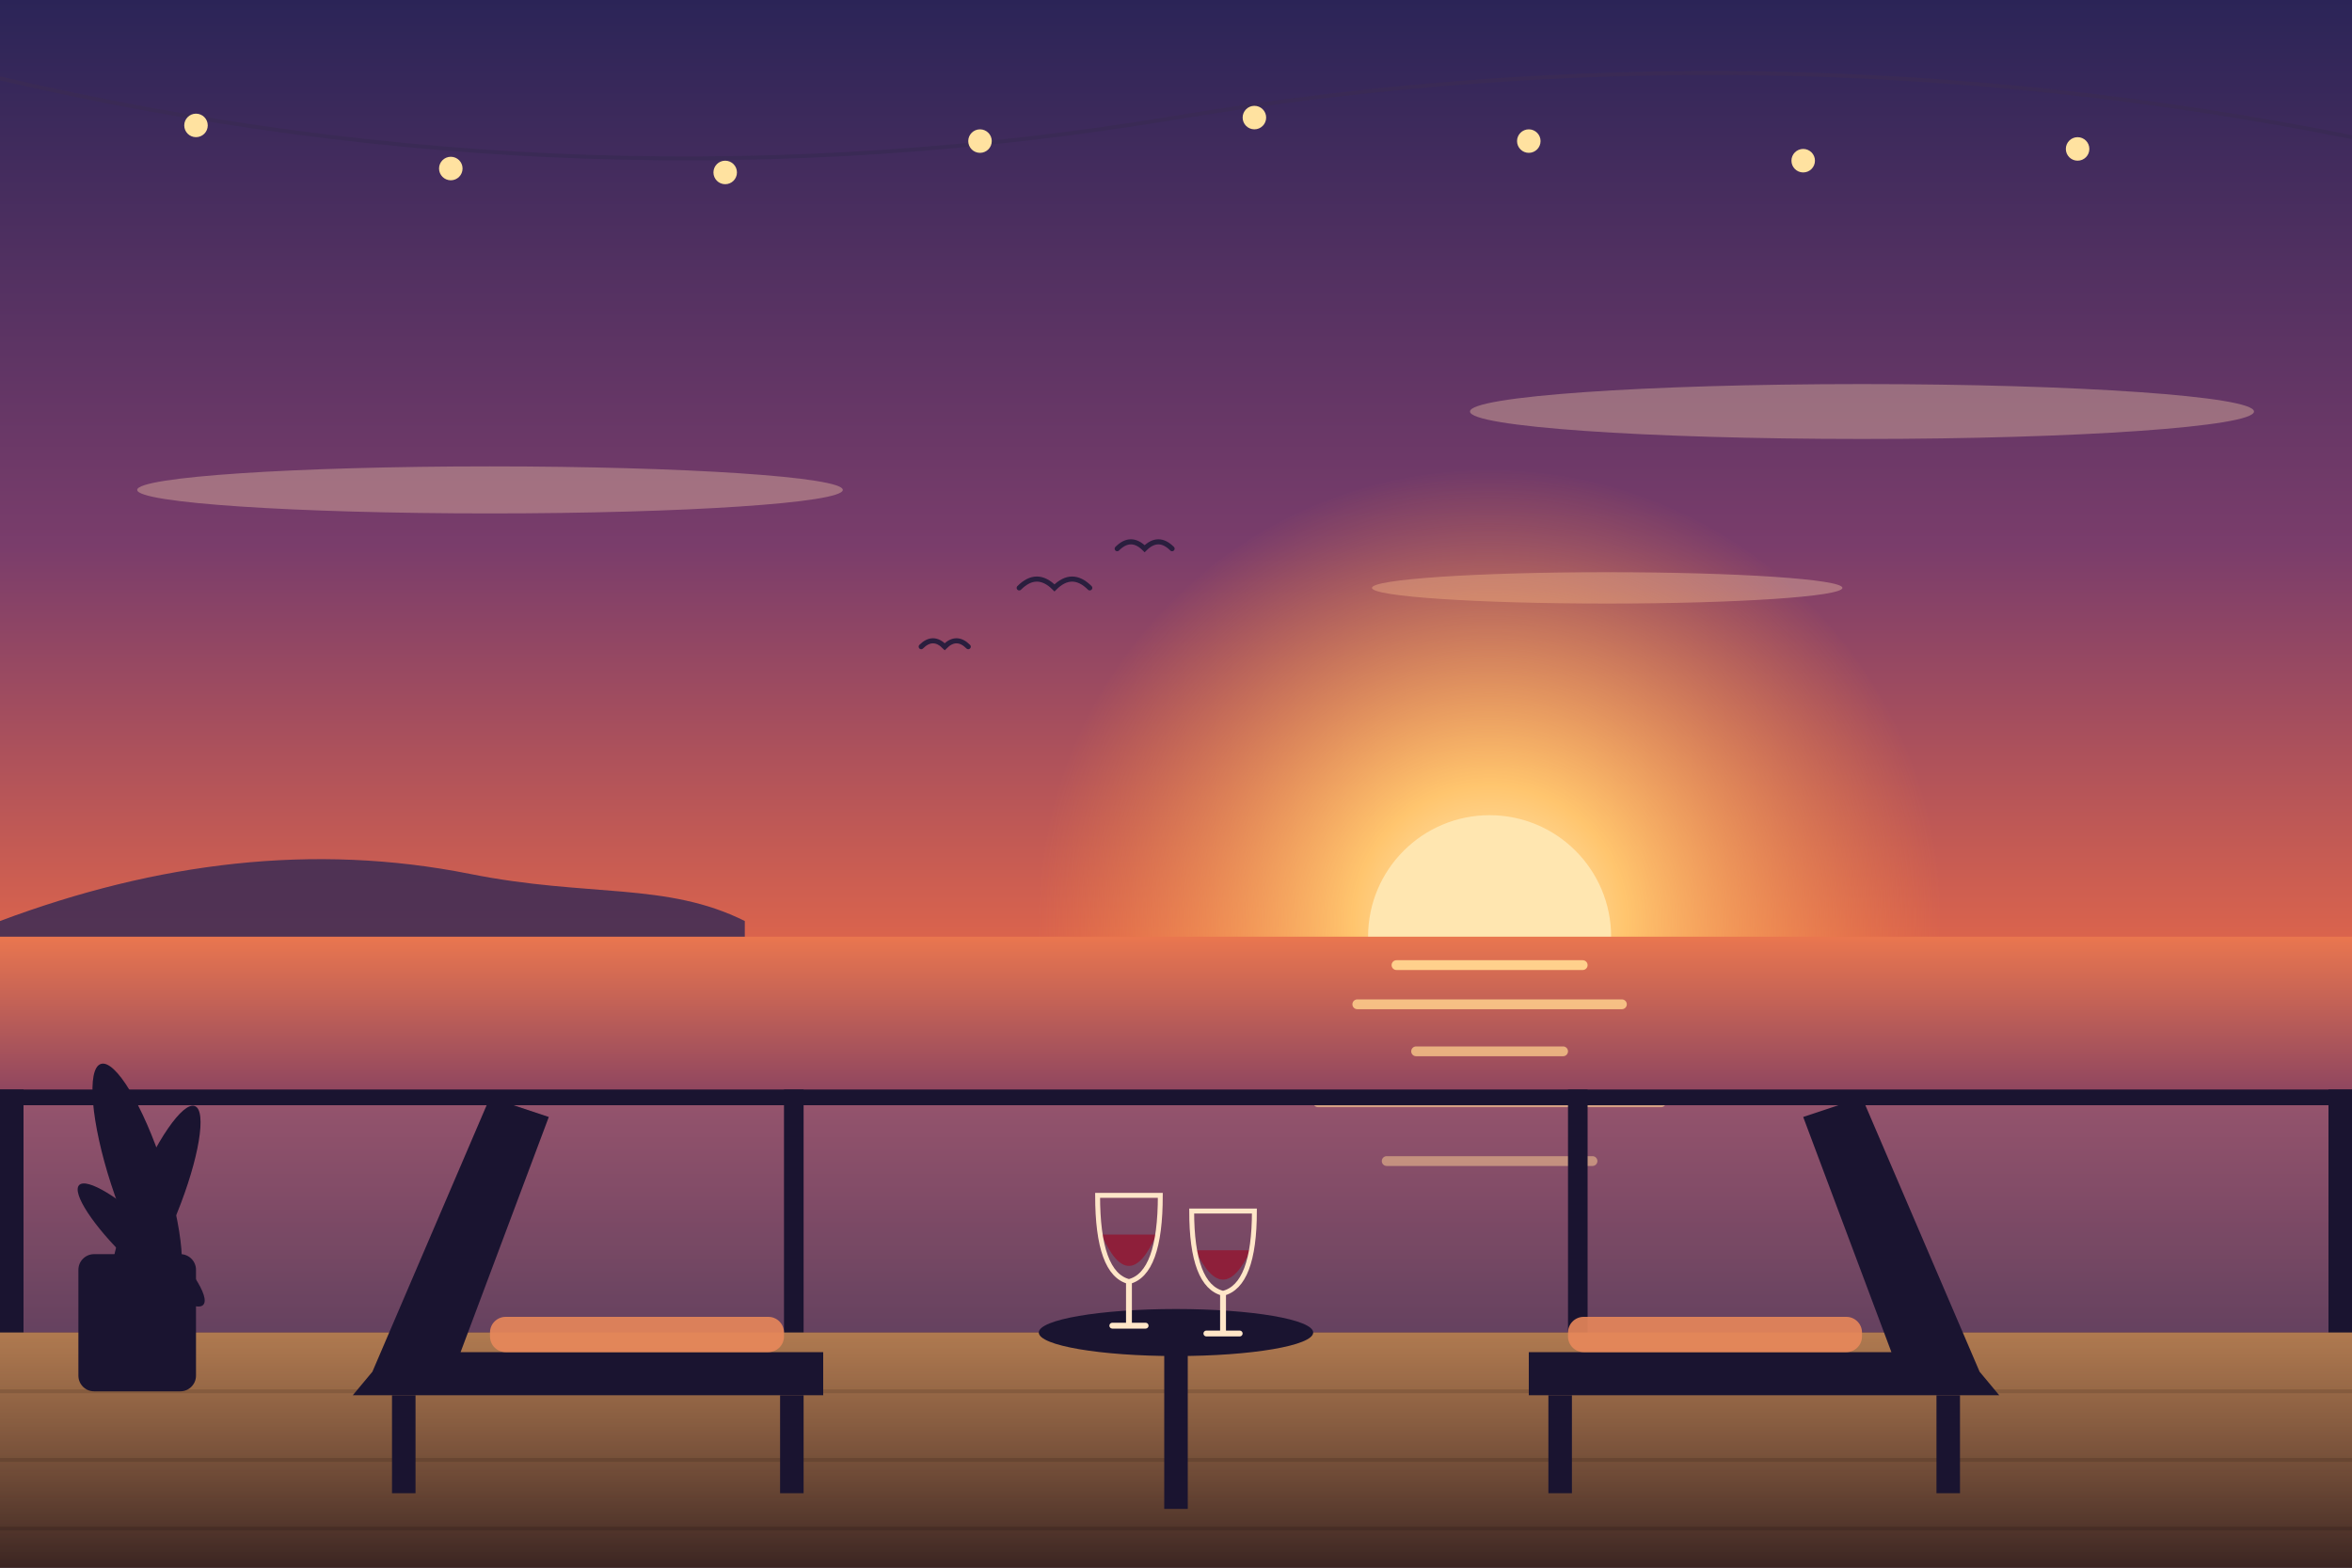
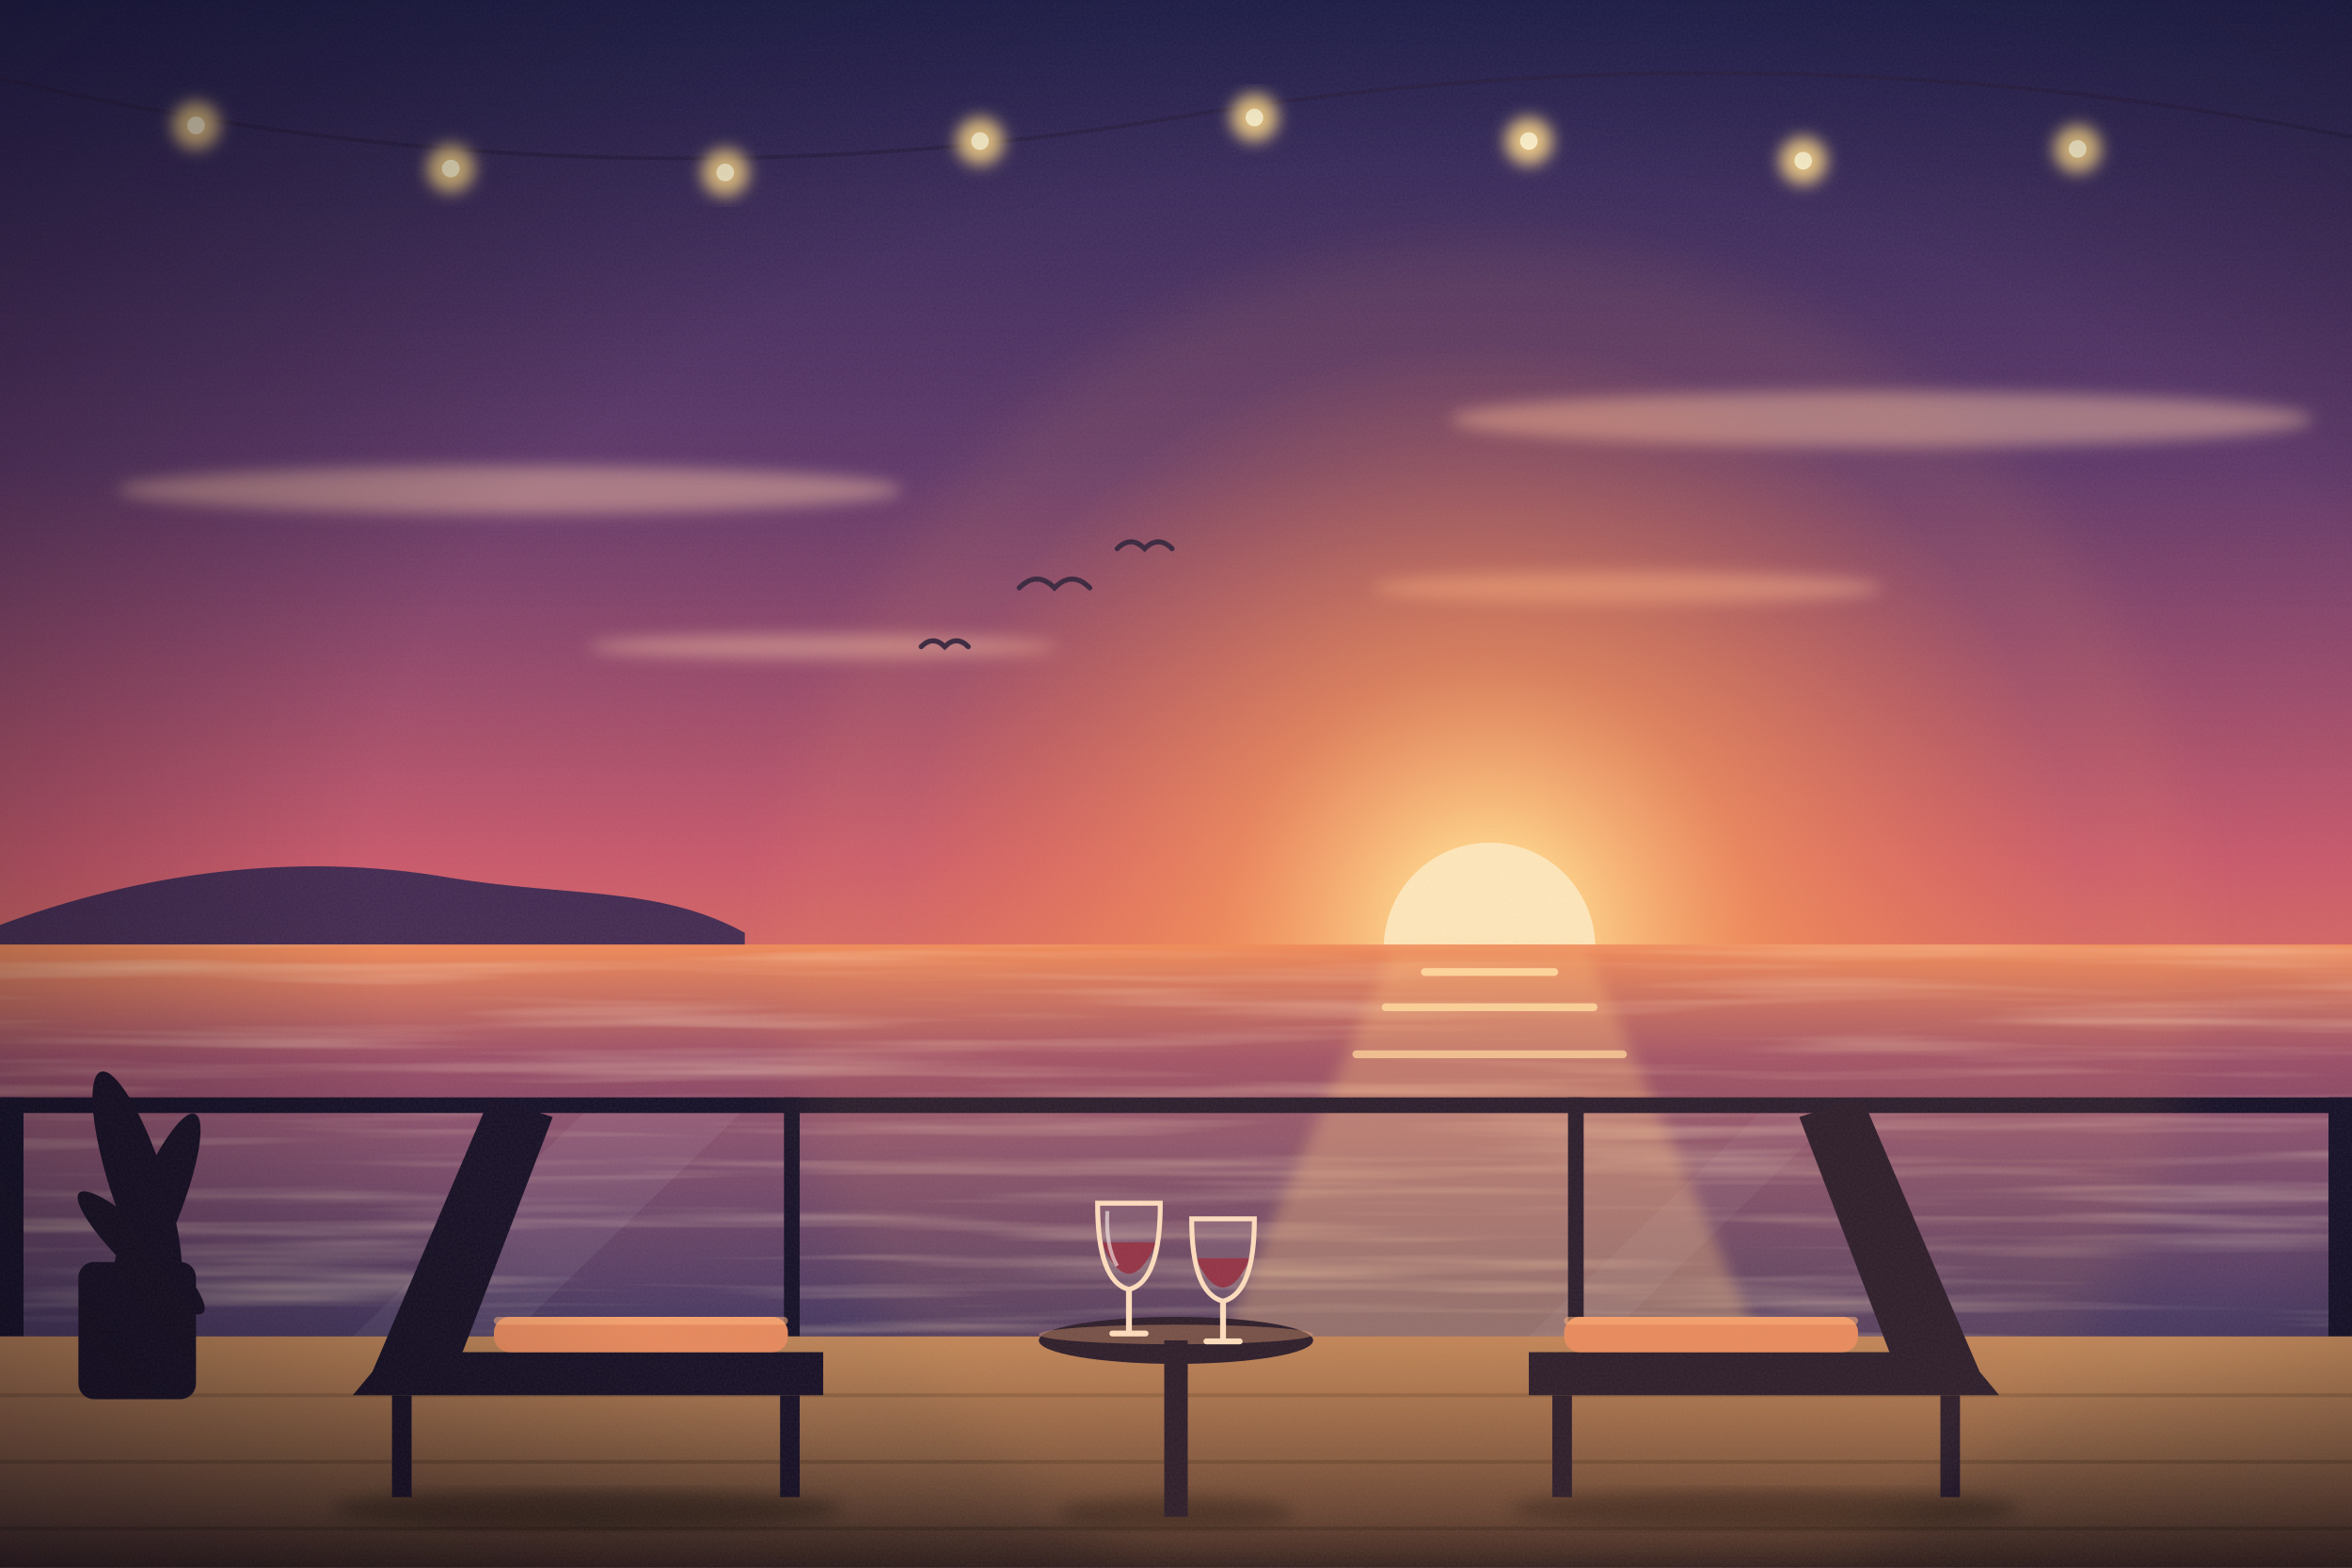
<svg xmlns="http://www.w3.org/2000/svg" viewBox="0 0 1200 800">
  <defs>
    <linearGradient id="sky3" x1="0" y1="0" x2="0" y2="1">
-       <stop offset="0" stop-color="#2A2457" />
-       <stop offset=".35" stop-color="#7A3D6B" />
-       <stop offset=".62" stop-color="#E3674A" />
-       <stop offset=".82" stop-color="#FF9A4D" />
-       <stop offset="1" stop-color="#FFC77A" />
+       <stop offset="0" stop-color="#1F2050" />
+       <stop offset=".3" stop-color="#5E3768" />
+       <stop offset=".55" stop-color="#C9586A" />
+       <stop offset=".75" stop-color="#F48B4F" />
+       <stop offset="1" stop-color="#FFC983" />
    </linearGradient>
    <linearGradient id="sea3" x1="0" y1="0" x2="0" y2="1">
-       <stop offset="0" stop-color="#E9764F" />
-       <stop offset=".25" stop-color="#8D4560" />
-       <stop offset="1" stop-color="#241E44" />
+       <stop offset="0" stop-color="#F08A57" />
+       <stop offset=".18" stop-color="#9B4E66" />
+       <stop offset=".6" stop-color="#3C2A55" />
+       <stop offset="1" stop-color="#1A1736" />
    </linearGradient>
    <radialGradient id="sun3" cx=".5" cy=".5" r=".5">
-       <stop offset="0" stop-color="#FFF1C9" />
-       <stop offset=".3" stop-color="#FFC56E" />
-       <stop offset="1" stop-color="#FF8A3D" stop-opacity="0" />
+       <stop offset="0" stop-color="#FFF4D2" />
+       <stop offset=".15" stop-color="#FFD58A" />
+       <stop offset=".45" stop-color="#FF9E52" stop-opacity=".6" />
+       <stop offset="1" stop-color="#FF7A3D" stop-opacity="0" />
    </radialGradient>
    <linearGradient id="deck" x1="0" y1="0" x2="0" y2="1">
-       <stop offset="0" stop-color="#6E4A3A" />
-       <stop offset="1" stop-color="#3B2522" />
+       <stop offset="0" stop-color="#7A5340" />
+       <stop offset="1" stop-color="#2E1D1B" />
    </linearGradient>
    <linearGradient id="glow" x1="0" y1="0" x2="0" y2="1">
-       <stop offset="0" stop-color="#FFB46A" stop-opacity=".45" />
+       <stop offset="0" stop-color="#FFB46A" stop-opacity=".5" />
      <stop offset="1" stop-color="#FFB46A" stop-opacity="0" />
    </linearGradient>
+     <radialGradient id="vig3" cx=".6" cy=".55" r=".8">
+       <stop offset=".55" stop-color="#000" stop-opacity="0" />
+       <stop offset="1" stop-color="#0B0618" stop-opacity=".5" />
+     </radialGradient>
+     <filter id="b4">
+       <feGaussianBlur stdDeviation="4" />
+     </filter>
+     <filter id="b12">
+       <feGaussianBlur stdDeviation="14" />
+     </filter>
+     <filter id="waves3" x="0" y="0" width="100%" height="100%">
+       <feTurbulence type="fractalNoise" baseFrequency="0.004 0.1" numOctaves="3" seed="9" />
+       <feColorMatrix values="0 0 0 0 1  0 0 0 0 0.78  0 0 0 0 0.55  0 0 0 1.7 -0.82" />
+     </filter>
+     <filter id="grain3">
+       <feTurbulence type="fractalNoise" baseFrequency="0.85" numOctaves="2" seed="3" />
+       <feColorMatrix values="0 0 0 0 0.5  0 0 0 0 0.4  0 0 0 0 0.45  0 0 0 0.1 0" />
+     </filter>
  </defs>
  <rect width="1200" height="800" fill="url(#sky3)" />
-   <g fill="#FFD7B0" opacity=".35">
-     <ellipse cx="250" cy="250" rx="180" ry="12" />
-     <ellipse cx="950" cy="210" rx="200" ry="14" />
-     <ellipse cx="820" cy="300" rx="120" ry="8" />
+   <g fill="#FFC9A6" opacity=".45" filter="url(#b4)">
+     <ellipse cx="260" cy="250" rx="200" ry="12" />
+     <ellipse cx="960" cy="214" rx="220" ry="14" />
+     <ellipse cx="830" cy="300" rx="130" ry="8" />
+     <ellipse cx="420" cy="330" rx="120" ry="6" />
  </g>
-   <circle cx="760" cy="470" r="230" fill="url(#sun3)" />
-   <circle cx="760" cy="478" r="62" fill="#FFE6B0" />
-   <path d="M0 470 C80 440 160 430 240 446 C300 458 340 450 380 470 L380 480 L0 480 Z" fill="#3A2A55" opacity=".85" />
-   <rect y="478" width="1200" height="322" fill="url(#sea3)" />
-   <g fill="#FFD08C">
-     <rect x="710" y="490" width="100" height="5" rx="2.5" />
-     <rect x="690" y="510" width="140" height="5" rx="2.5" opacity=".85" />
-     <rect x="720" y="534" width="80" height="5" rx="2.5" opacity=".75" />
-     <rect x="670" y="560" width="180" height="5" rx="2.5" opacity=".6" />
-     <rect x="705" y="590" width="110" height="5" rx="2.5" opacity=".5" />
+   <circle cx="760" cy="476" r="300" fill="url(#sun3)" />
+   <circle cx="760" cy="484" r="54" fill="#FFEFC4" />
+   <path d="M0 472 C70 446 150 434 230 448 C292 458 336 452 380 476 L380 484 L0 484 Z" fill="#33244E" opacity=".9" />
+   <rect y="482" width="1200" height="318" fill="url(#sea3)" />
+   <rect y="482" width="1200" height="200" filter="url(#waves3)" opacity=".55" />
+   <path d="M710 486 L810 486 L900 690 L620 690 Z" fill="#FFC27A" opacity=".35" filter="url(#b4)" />
+   <g fill="#FFDCA0">
+     <rect x="725" y="494" width="70" height="4" rx="2" />
+     <rect x="705" y="512" width="110" height="4" rx="2" opacity=".9" />
+     <rect x="690" y="536" width="140" height="4" rx="2" opacity=".75" />
+     <rect x="715" y="562" width="90" height="4" rx="2" opacity=".6" />
  </g>
-   <g stroke="#2A1E3E" stroke-width="2.6" fill="none" stroke-linecap="round">
+   <g stroke="#241A3A" stroke-width="2.6" fill="none" stroke-linecap="round">
    <path d="M520 300 q9 -9 18 0 q9 -9 18 0" />
    <path d="M570 280 q7 -7 14 0 q7 -7 14 0" />
    <path d="M470 330 q6 -6 12 0 q6 -6 12 0" />
  </g>
-   <rect y="560" width="1200" height="120" fill="#FFFFFF" opacity=".08" />
-   <rect y="556" width="1200" height="8" fill="#1A1430" />
-   <g fill="#1A1430">
-     <rect x="0" y="556" width="12" height="130" />
-     <rect x="400" y="556" width="10" height="130" />
-     <rect x="800" y="556" width="10" height="130" />
-     <rect x="1188" y="556" width="12" height="130" />
+   <rect y="566" width="1200" height="116" fill="#FFFFFF" opacity=".07" />
+   <polygon points="300,566 380,566 260,682 180,682" fill="#FFFFFF" opacity=".06" />
+   <polygon points="900,566 940,566 820,682 780,682" fill="#FFFFFF" opacity=".05" />
+   <rect y="560" width="1200" height="8" fill="#140F26" />
+   <g fill="#140F26">
+     <rect x="0" y="560" width="12" height="122" />
+     <rect x="400" y="560" width="8" height="122" />
+     <rect x="800" y="560" width="8" height="122" />
+     <rect x="1188" y="560" width="12" height="122" />
  </g>
-   <rect y="680" width="1200" height="120" fill="url(#deck)" />
-   <g stroke="#2E1C1A" stroke-width="2" opacity=".5">
-     <line x1="0" y1="710" x2="1200" y2="710" />
-     <line x1="0" y1="745" x2="1200" y2="745" />
+   <rect y="682" width="1200" height="118" fill="url(#deck)" />
+   <g stroke="#1E1210" stroke-width="2" opacity=".5">
+     <line x1="0" y1="712" x2="1200" y2="712" />
+     <line x1="0" y1="746" x2="1200" y2="746" />
    <line x1="0" y1="780" x2="1200" y2="780" />
  </g>
-   <rect y="680" width="1200" height="120" fill="url(#glow)" />
-   <g fill="#1A1430">
-     <path d="M190 700 L250 560 L280 570 L235 690 L420 690 L420 712 L180 712 Z" />
-     <rect x="200" y="712" width="12" height="50" />
-     <rect x="398" y="712" width="12" height="50" />
-     <path d="M1010 700 L950 560 L920 570 L965 690 L780 690 L780 712 L1020 712 Z" />
-     <rect x="988" y="712" width="12" height="50" />
-     <rect x="790" y="712" width="12" height="50" />
+   <rect y="682" width="1200" height="118" fill="url(#glow)" />
+   <g fill="#000" opacity=".35" filter="url(#b4)">
+     <ellipse cx="300" cy="770" rx="130" ry="10" />
+     <ellipse cx="900" cy="770" rx="130" ry="10" />
+     <ellipse cx="600" cy="772" rx="60" ry="8" />
  </g>
-   <g fill="#E8875A" opacity=".9">
-     <rect x="250" y="672" width="150" height="18" rx="8" />
-     <rect x="800" y="672" width="150" height="18" rx="8" />
+   <g fill="#160F24">
+     <path d="M190 700 L250 560 L282 570 L236 690 L420 690 L420 712 L180 712 Z" />
+     <rect x="200" y="712" width="10" height="52" />
+     <rect x="398" y="712" width="10" height="52" />
+     <path d="M1010 700 L950 560 L918 570 L964 690 L780 690 L780 712 L1020 712 Z" />
+     <rect x="990" y="712" width="10" height="52" />
+     <rect x="792" y="712" width="10" height="52" />
  </g>
-   <g transform="translate(600 640)">
-     <ellipse cx="0" cy="40" rx="70" ry="12" fill="#1A1430" />
-     <rect x="-6" y="40" width="12" height="90" fill="#1A1430" />
+   <g fill="#E7895C">
+     <rect x="252" y="672" width="150" height="18" rx="8" />
+     <rect x="798" y="672" width="150" height="18" rx="8" />
+   </g>
+   <g fill="#FFB27A" opacity=".55">
+     <rect x="252" y="672" width="150" height="4" rx="2" />
+     <rect x="798" y="672" width="150" height="4" rx="2" />
+   </g>
+   <g transform="translate(600 644)">
+     <ellipse cx="0" cy="40" rx="70" ry="12" fill="#160F24" />
+     <ellipse cx="0" cy="37" rx="70" ry="5" fill="#FFB27A" opacity=".35" />
+     <rect x="-6" y="40" width="12" height="90" fill="#160F24" />
    <g transform="translate(-24 0)">
-       <path d="M-14 -10 Q0 22 14 -10 Z" fill="#8E1F3A" />
-       <path d="M-16 -30 Q-16 10 0 14 Q16 10 16 -30 Z" fill="none" stroke="#FFE6C8" stroke-width="2.5" />
+       <path d="M-14 -10 Q0 22 14 -10 Z" fill="#7E1631" />
+       <path d="M-16 -30 Q-16 10 0 14 Q16 10 16 -30 Z" fill="#FFFFFF" fill-opacity=".08" stroke="#FFE6C8" stroke-width="2.5" />
      <rect x="-1.5" y="14" width="3" height="22" fill="#FFE6C8" />
      <rect x="-10" y="35" width="20" height="3" rx="1.5" fill="#FFE6C8" />
+       <path d="M-11 -26 Q-12 -8 -6 2" stroke="#FFFFFF" stroke-width="2" fill="none" opacity=".6" />
    </g>
    <g transform="translate(24 4)">
-       <path d="M-14 -6 Q0 24 14 -6 Z" fill="#8E1F3A" />
-       <path d="M-16 -26 Q-16 12 0 16 Q16 12 16 -26 Z" fill="none" stroke="#FFE6C8" stroke-width="2.5" />
+       <path d="M-14 -6 Q0 24 14 -6 Z" fill="#7E1631" />
+       <path d="M-16 -26 Q-16 12 0 16 Q16 12 16 -26 Z" fill="#FFFFFF" fill-opacity=".08" stroke="#FFE6C8" stroke-width="2.5" />
      <rect x="-1.5" y="16" width="3" height="20" fill="#FFE6C8" />
      <rect x="-10" y="35" width="20" height="3" rx="1.5" fill="#FFE6C8" />
    </g>
  </g>
-   <g fill="#1A1430" transform="translate(70 600)">
+   <g fill="#160F24" transform="translate(70 604)">
    <rect x="-30" y="40" width="60" height="70" rx="8" />
    <ellipse cx="0" cy="0" rx="14" ry="60" transform="rotate(-18)" />
    <ellipse cx="14" cy="10" rx="12" ry="54" transform="rotate(22)" />
    <ellipse cx="-24" cy="26" rx="10" ry="44" transform="rotate(-46)" />
  </g>
-   <path d="M0 40 Q300 110 600 60 T1200 70" stroke="#3A2A55" stroke-width="2" fill="none" />
-   <g fill="#FFE2A0">
-     <circle cx="100" cy="64" r="6" />
-     <circle cx="230" cy="86" r="6" />
-     <circle cx="370" cy="88" r="6" />
-     <circle cx="500" cy="72" r="6" />
-     <circle cx="640" cy="60" r="6" />
-     <circle cx="780" cy="72" r="6" />
-     <circle cx="920" cy="82" r="6" />
-     <circle cx="1060" cy="76" r="6" />
+   <path d="M0 40 Q300 110 600 60 T1200 70" stroke="#2B2048" stroke-width="2" fill="none" />
+   <g fill="#FFD98A" filter="url(#b4)" opacity=".9">
+     <circle cx="100" cy="64" r="12" />
+     <circle cx="230" cy="86" r="12" />
+     <circle cx="370" cy="88" r="12" />
+     <circle cx="500" cy="72" r="12" />
+     <circle cx="640" cy="60" r="12" />
+     <circle cx="780" cy="72" r="12" />
+     <circle cx="920" cy="82" r="12" />
+     <circle cx="1060" cy="76" r="12" />
  </g>
+   <g fill="#FFF3CC">
+     <circle cx="100" cy="64" r="4.5" />
+     <circle cx="230" cy="86" r="4.5" />
+     <circle cx="370" cy="88" r="4.5" />
+     <circle cx="500" cy="72" r="4.5" />
+     <circle cx="640" cy="60" r="4.5" />
+     <circle cx="780" cy="72" r="4.5" />
+     <circle cx="920" cy="82" r="4.5" />
+     <circle cx="1060" cy="76" r="4.5" />
+   </g>
+   <circle cx="760" cy="484" r="360" fill="#FF9E5A" opacity=".1" filter="url(#b12)" />
+   <rect width="1200" height="800" filter="url(#grain3)" />
+   <rect width="1200" height="800" fill="url(#vig3)" />
</svg>
